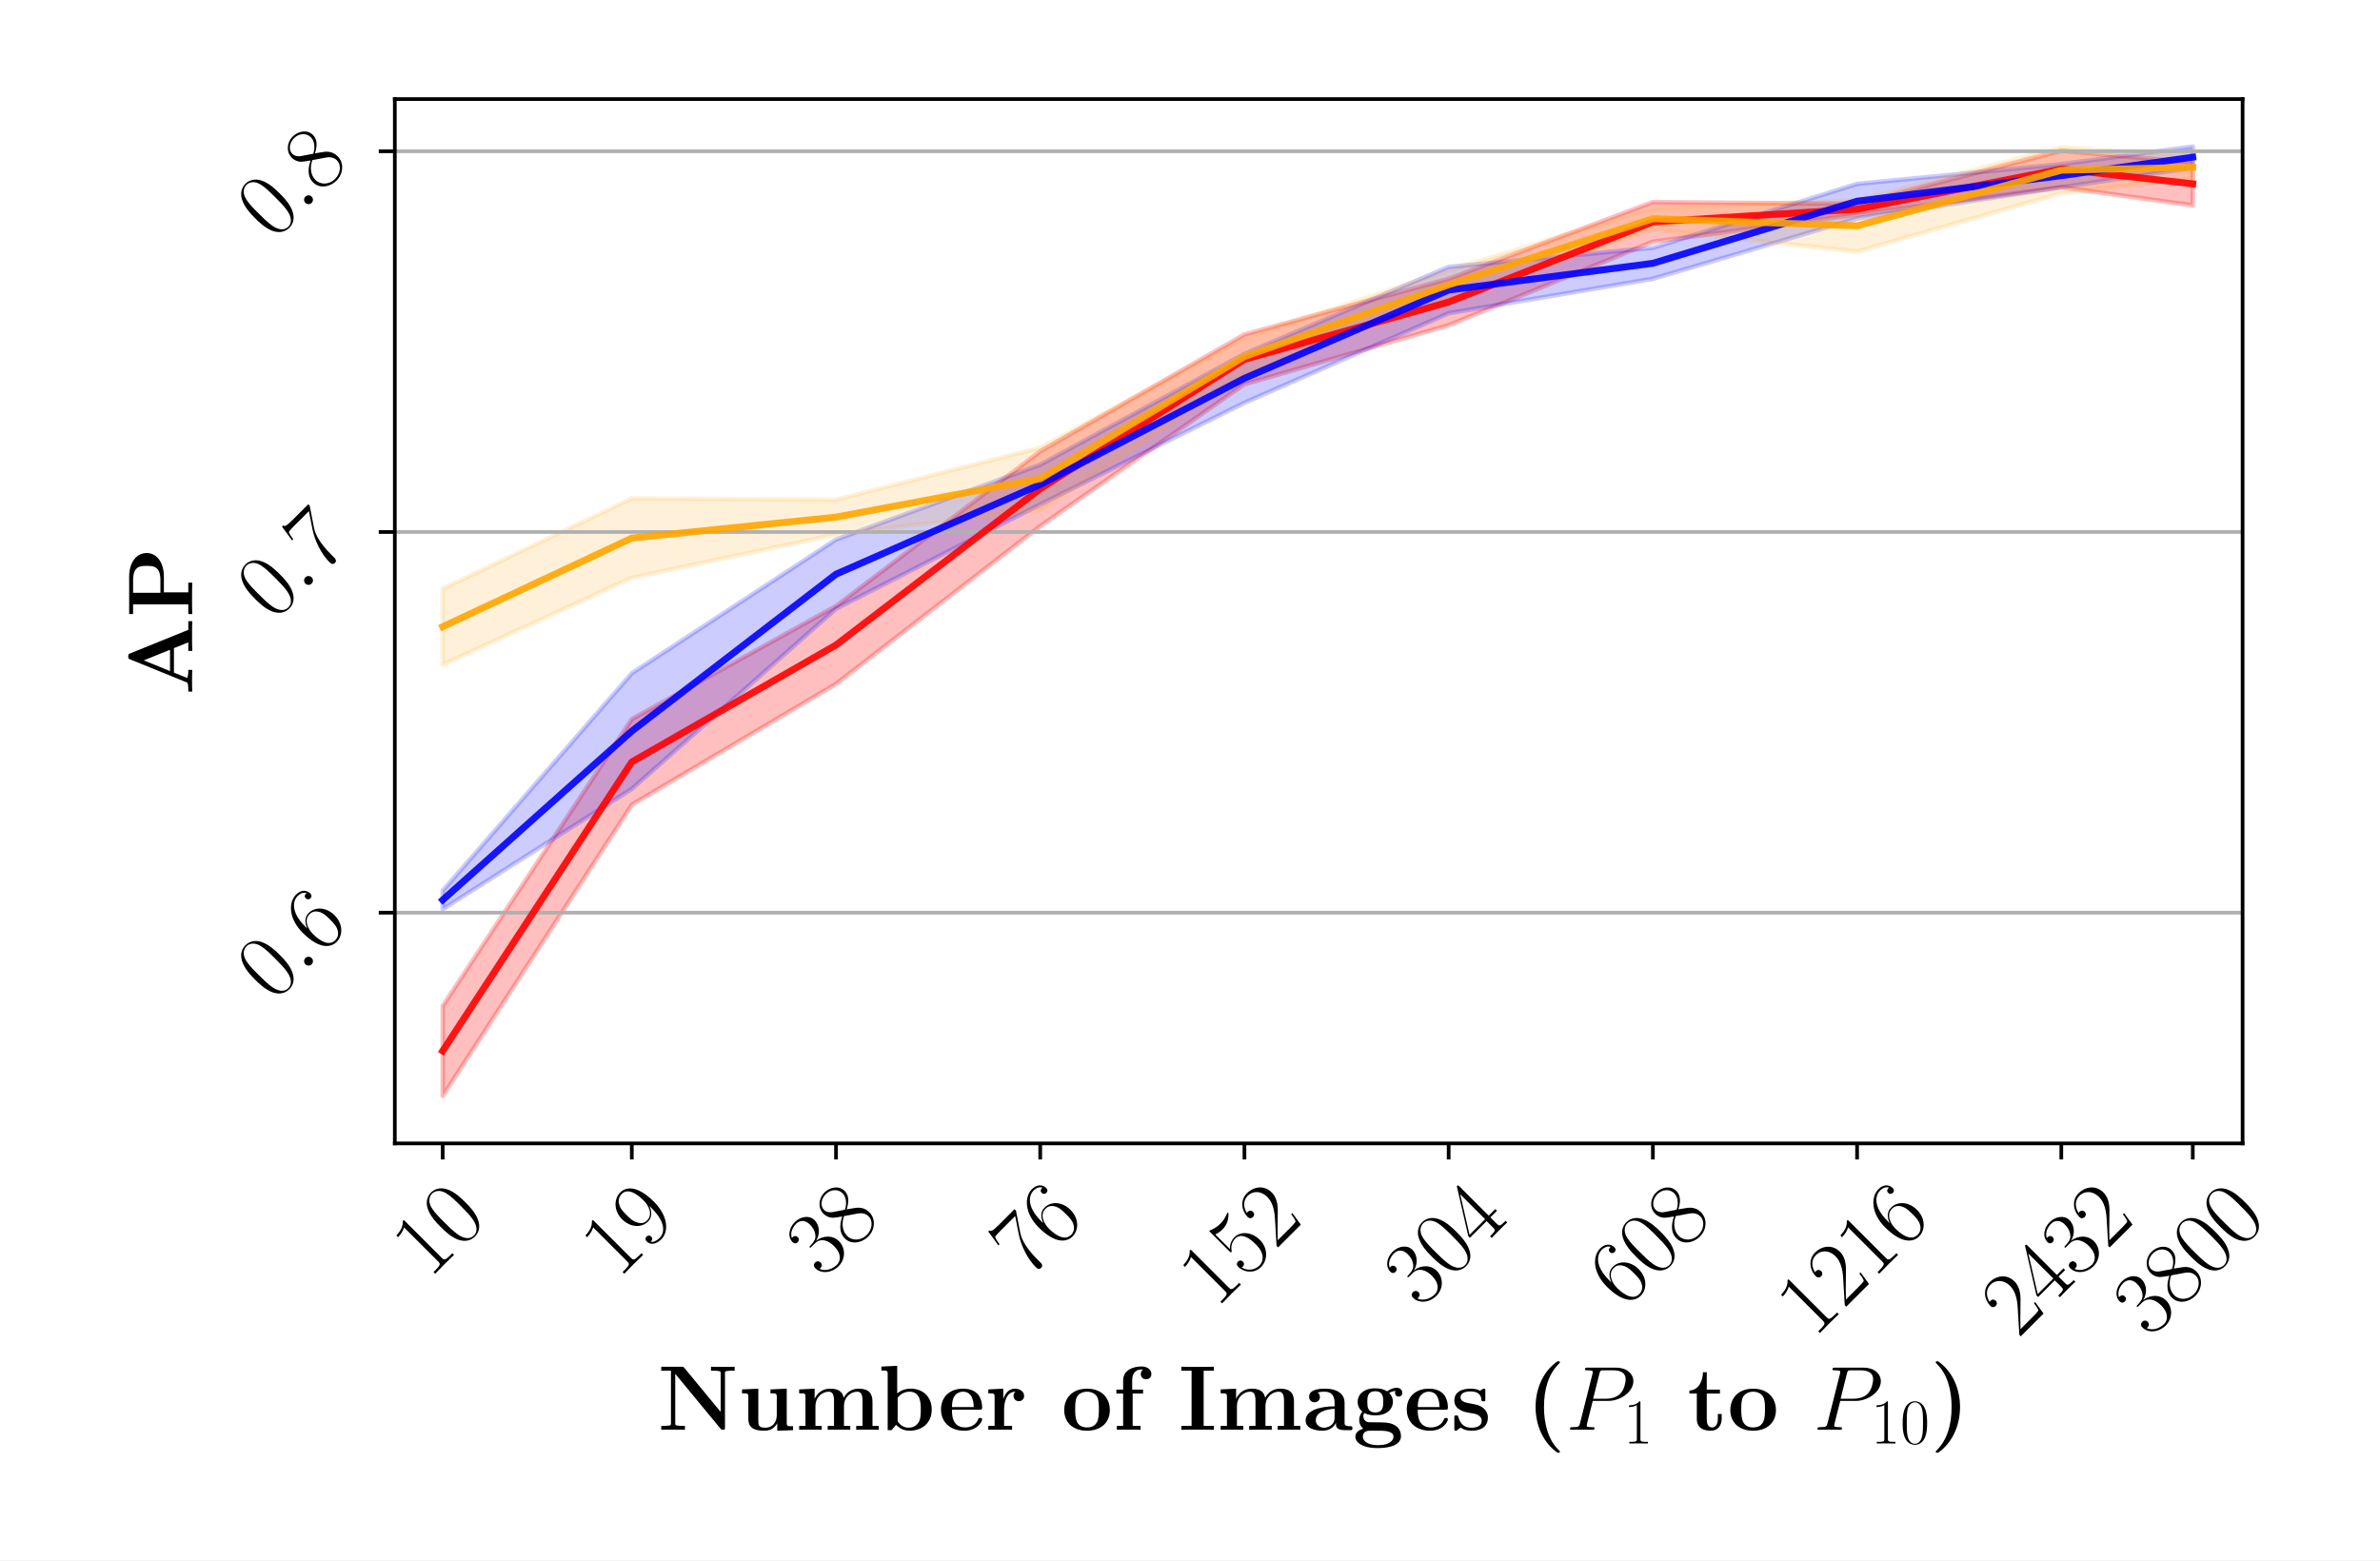
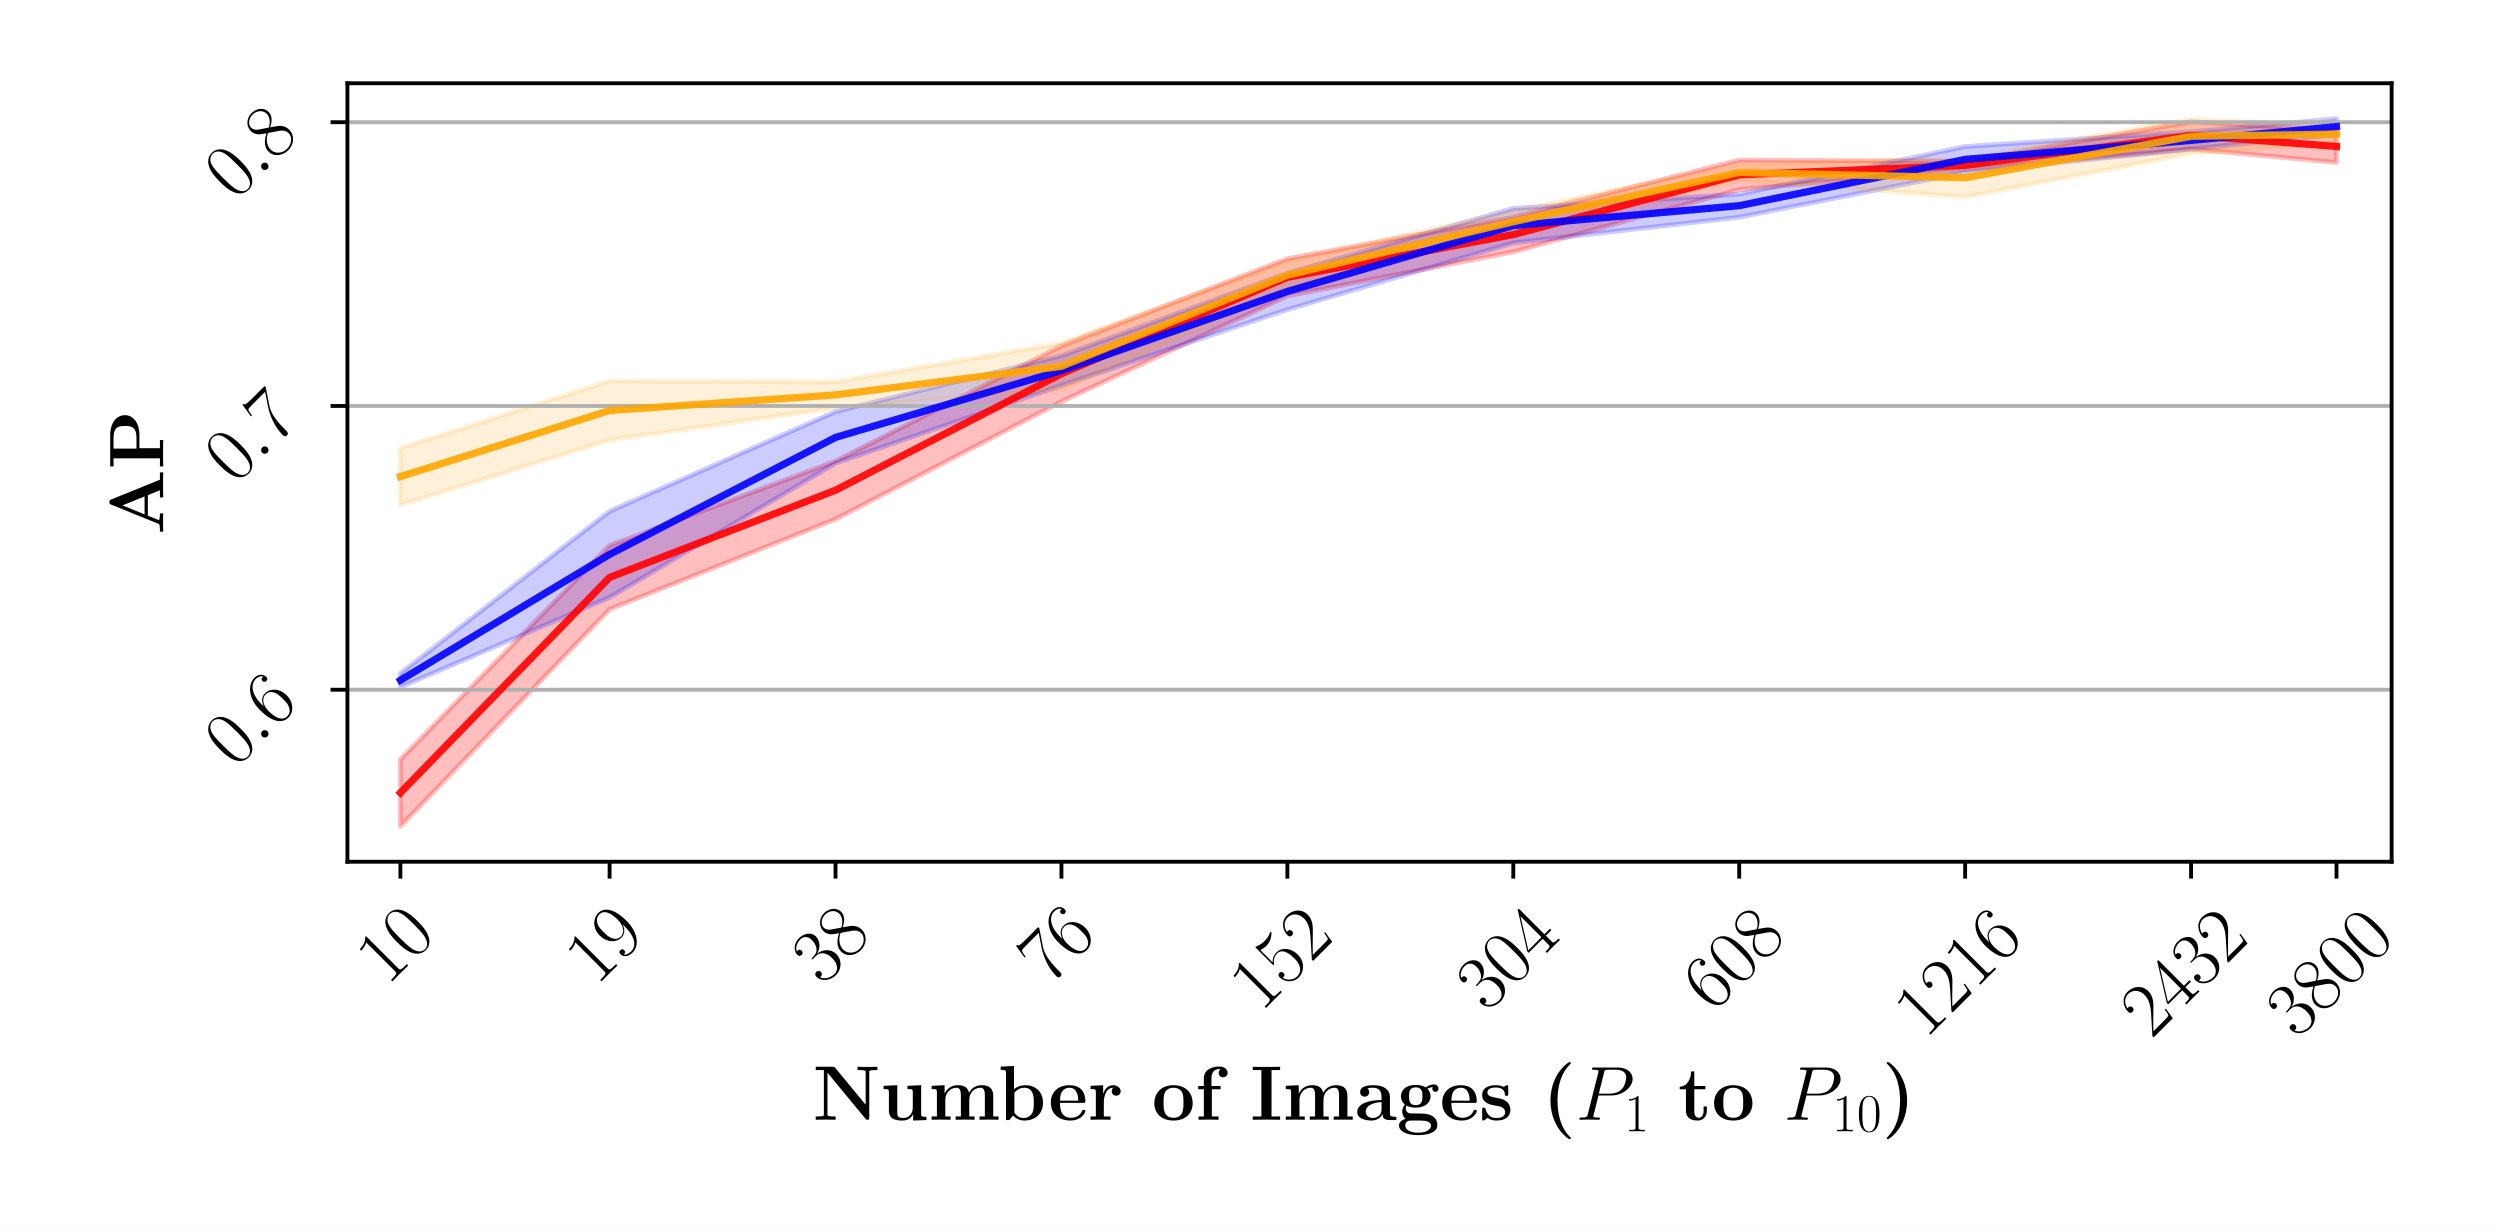
- <svg xmlns="http://www.w3.org/2000/svg" xmlns:xlink="http://www.w3.org/1999/xlink" height="340.157pt" version="1.1" viewBox="0 0 518.74 340.157" width="518.74pt">
+ <svg xmlns="http://www.w3.org/2000/svg" xmlns:xlink="http://www.w3.org/1999/xlink" height="255.118pt" version="1.1" viewBox="0 0 518.74 255.118" width="518.74pt">
  <defs>
    <style type="text/css">
*{stroke-linecap:butt;stroke-linejoin:round;}
  </style>
  </defs>
  <g id="figure_1">
    <g id="patch_1">
-       <path d="M 0 340.157  L 518.74 340.157  L 518.74 0  L 0 0  z " style="fill:#ffffff;" />
+       <path d="M 0 255.118  L 518.74 255.118  L 518.74 0  L 0 0  z " style="fill:#ffffff;" />
    </g>
    <g id="axes_1">
      <g id="patch_2">
-         <path d="M 86.054 249.261  L 488.792 249.261  L 488.792 21.6  L 86.054 21.6  z " style="fill:#ffffff;" />
+         <path d="M 72.089 178.806  L 496.252 178.806  L 496.252 17.28  L 72.089 17.28  z " style="fill:#ffffff;" />
      </g>
      <g id="PolyCollection_1">
        <defs>
-           <path d="M 96.49 -101.245  L 96.49 -120.859  L 137.707 -183.381  L 182.217 -208.04  L 226.727 -241.761  L 271.237 -267.246  L 315.747 -279.377  L 360.257 -296.099  L 404.767 -295.717  L 449.277 -307.295  L 477.935 -304.773  L 477.935 -295.39  L 477.935 -295.39  L 449.277 -299.345  L 404.767 -293.391  L 360.257 -287.466  L 315.747 -269.259  L 271.237 -256.389  L 226.727 -225.466  L 182.217 -191.064  L 137.707 -164.73  L 96.49 -101.245  z " id="mf26e91a3eb" style="stroke:#ff0000;stroke-opacity:0.25;" />
+           <path d="M 83.08 -83.654  L 83.08 -97.571  L 126.489 -141.93  L 173.367 -159.426  L 220.245 -183.351  L 267.123 -201.433  L 314.001 -210.04  L 360.879 -221.904  L 407.757 -221.633  L 454.635 -229.847  L 484.817 -228.058  L 484.817 -221.401  L 484.817 -221.401  L 454.635 -224.207  L 407.757 -219.982  L 360.879 -215.779  L 314.001 -202.861  L 267.123 -193.73  L 220.245 -171.789  L 173.367 -147.381  L 126.489 -128.697  L 83.08 -83.654  z " id="m0a9f8eaee3" style="stroke:#ff0000;stroke-opacity:0.25;" />
        </defs>
-         <g clip-path="url(#p8ddc8d9fde)">
-           <use style="fill:#ff0000;fill-opacity:0.25;stroke:#ff0000;stroke-opacity:0.25;" x="0" xlink:href="#mf26e91a3eb" y="340.157" />
+         <g clip-path="url(#p968565c88d)">
+           <use style="fill:#ff0000;fill-opacity:0.25;stroke:#ff0000;stroke-opacity:0.25;" x="0" xlink:href="#m0a9f8eaee3" y="255.118" />
        </g>
      </g>
      <g id="PolyCollection_2">
        <defs>
-           <path d="M 96.49 -141.963  L 96.49 -145.982  L 137.707 -193.382  L 182.217 -222.536  L 226.727 -238.861  L 271.237 -263.009  L 315.747 -281.969  L 360.257 -286.136  L 404.767 -300.064  L 449.277 -304.376  L 477.935 -308.209  L 477.935 -303.586  L 477.935 -303.586  L 449.277 -299.339  L 404.767 -292.537  L 360.257 -279.388  L 315.747 -271.878  L 271.237 -252.362  L 226.727 -230.206  L 182.217 -207.446  L 137.707 -168.183  L 96.49 -141.963  z " id="maadf4b07c5" style="stroke:#0000ff;stroke-opacity:0.2;" />
+           <path d="M 83.08 -112.544  L 83.08 -115.395  L 126.489 -149.026  L 173.367 -169.711  L 220.245 -181.293  L 267.123 -198.426  L 314.001 -211.878  L 360.879 -214.835  L 407.757 -224.717  L 454.635 -227.777  L 484.817 -230.496  L 484.817 -227.216  L 484.817 -227.216  L 454.635 -224.203  L 407.757 -219.377  L 360.879 -210.047  L 314.001 -204.719  L 267.123 -190.872  L 220.245 -175.153  L 173.367 -159.004  L 126.489 -131.147  L 83.08 -112.544  z " id="mc7a62a1188" style="stroke:#0000ff;stroke-opacity:0.2;" />
        </defs>
-         <g clip-path="url(#p8ddc8d9fde)">
-           <use style="fill:#0000ff;fill-opacity:0.2;stroke:#0000ff;stroke-opacity:0.2;" x="0" xlink:href="#maadf4b07c5" y="340.157" />
+         <g clip-path="url(#p968565c88d)">
+           <use style="fill:#0000ff;fill-opacity:0.2;stroke:#0000ff;stroke-opacity:0.2;" x="0" xlink:href="#mc7a62a1188" y="255.118" />
        </g>
      </g>
      <g id="PolyCollection_3">
        <defs>
-           <path d="M 96.49 -195.241  L 96.49 -211.823  L 137.707 -231.501  L 182.217 -231.218  L 226.727 -242.563  L 271.237 -266.455  L 315.747 -281.204  L 360.257 -294.812  L 404.767 -296.534  L 449.277 -308.046  L 477.935 -306.134  L 477.935 -301.255  L 477.935 -301.255  L 449.277 -298.054  L 404.767 -285.316  L 360.257 -290.16  L 315.747 -274.935  L 271.237 -258.425  L 226.727 -229.022  L 182.217 -223.646  L 137.707 -214.212  L 96.49 -195.241  z " id="mbe829272c6" style="stroke:#ffa500;stroke-opacity:0.15;" />
+           <path d="M 83.08 -150.345  L 83.08 -162.11  L 126.489 -176.071  L 173.367 -175.871  L 220.245 -183.92  L 267.123 -200.871  L 314.001 -211.336  L 360.879 -220.991  L 407.757 -222.213  L 454.635 -230.38  L 484.817 -229.023  L 484.817 -225.562  L 484.817 -225.562  L 454.635 -223.291  L 407.757 -214.253  L 360.879 -217.69  L 314.001 -206.888  L 267.123 -195.174  L 220.245 -174.313  L 173.367 -170.498  L 126.489 -163.805  L 83.08 -150.345  z " id="mcc66c27217" style="stroke:#ffa500;stroke-opacity:0.15;" />
        </defs>
-         <g clip-path="url(#p8ddc8d9fde)">
-           <use style="fill:#ffa500;fill-opacity:0.15;stroke:#ffa500;stroke-opacity:0.15;" x="0" xlink:href="#mbe829272c6" y="340.157" />
+         <g clip-path="url(#p968565c88d)">
+           <use style="fill:#ffa500;fill-opacity:0.15;stroke:#ffa500;stroke-opacity:0.15;" x="0" xlink:href="#mcc66c27217" y="255.118" />
        </g>
      </g>
      <g id="matplotlib.axis_1">
        <g id="xtick_1">
          <g id="line2d_1">
            <defs>
-               <path d="M 0 0  L 0 3.5  " id="ma7a752253d" style="stroke:#000000;stroke-width:0.8;" />
-             </defs>
-             <g>
-               <use style="stroke:#000000;stroke-width:0.8;" x="96.49" xlink:href="#ma7a752253d" y="249.261" />
+               <path d="M 0 0  L 0 3.5  " id="m363125b940" style="stroke:#000000;stroke-width:0.8;" />
+             </defs>
+             <g>
+               <use style="stroke:#000000;stroke-width:0.8;" x="83.08" xlink:href="#m363125b940" y="178.806" />
            </g>
          </g>
          <g id="text_1">
            <defs>
              <path d="M 26.594 63.797  C 26.594 65.891 26.5 66 25.094 66  C 21.203 61.359 15.297 59.891 9.703 59.688  C 9.406 59.688 8.906 59.688 8.797 59.5  C 8.703 59.297 8.703 59.094 8.703 57  C 11.797 57 17 57.594 21 59.984  L 21 7.297  C 21 3.797 20.797 2.594 12.203 2.594  L 9.203 2.594  L 9.203 0  C 14 0.094 19 0.188 23.797 0.188  C 28.594 0.188 33.594 0.094 38.406 0  L 38.406 2.594  L 35.406 2.594  C 26.797 2.594 26.594 3.688 26.594 7.297  z " id="CMR17-49" />
              <path d="M 42 31.844  C 42 37.969 41.906 48.422 37.703 56.453  C 34 63.484 28.094 66 22.906 66  C 18.094 66 12 63.781 8.203 56.562  C 4.203 49.016 3.797 39.672 3.797 31.844  C 3.797 26.109 3.906 17.375 7 9.734  C 11.297 -0.609 19 -2 22.906 -2  C 27.5 -2 34.5 -0.109 38.594 9.438  C 41.594 16.375 42 24.5 42 31.844  z M 22.906 -0.406  C 16.5 -0.406 12.703 5.125 11.297 12.75  C 10.203 18.688 10.203 27.328 10.203 32.953  C 10.203 40.688 10.203 47.109 11.5 53.234  C 13.406 61.781 19 64.391 22.906 64.391  C 27 64.391 32.297 61.672 34.203 53.438  C 35.5 47.719 35.594 40.984 35.594 32.953  C 35.594 26.422 35.594 18.375 34.406 12.453  C 32.297 1.5 26.406 -0.406 22.906 -0.406  z " id="CMR17-48" />
            </defs>
-             <g transform="translate(93.55063 278.9685)rotate(-45)scale(0.2 -0.2)">
+             <g transform="translate(80.37942 204.6697)rotate(-45)scale(0.16 -0.16)">
              <use transform="scale(0.996264)" xlink:href="#CMR17-49" />
              <use transform="translate(45.69048 0)scale(0.996264)" xlink:href="#CMR17-48" />
            </g>
          </g>
        </g>
        <g id="xtick_2">
          <g id="line2d_2">
            <g>
-               <use style="stroke:#000000;stroke-width:0.8;" x="137.707" xlink:href="#ma7a752253d" y="249.261" />
+               <use style="stroke:#000000;stroke-width:0.8;" x="126.489" xlink:href="#m363125b940" y="178.806" />
            </g>
          </g>
          <g id="text_2">
            <defs>
              <path d="M 35.203 29.234  C 35.203 7 26.094 0.391 18.594 0.391  C 16.297 0.391 10.703 0.672 8.406 4.391  C 11 4 12.906 5.391 12.906 7.891  C 12.906 10.594 10.703 11.5 9.297 11.5  C 8.406 11.5 5.703 11.094 5.703 7.688  C 5.703 1.062 11.594 -2 18.797 -2  C 30.297 -2 42 10.391 42 32.656  C 42 60.266 30.797 66 23.203 66  C 13.297 66 3.797 57.25 3.797 43.75  C 3.797 31.25 11.906 22 22.094 22  C 30.5 22 34.203 29.844 35.203 33.156  z M 22.297 23.594  C 19.594 23.594 15.797 24.094 12.703 30.141  C 10.594 34.078 10.594 38.703 10.594 43.641  C 10.594 49.594 10.594 53.719 13.406 58.156  C 14.797 60.266 17.406 63.688 23.203 63.688  C 35 63.688 35 45.453 35 41.422  C 35 34.266 31.797 23.594 22.297 23.594  z " id="CMR17-57" />
            </defs>
-             <g transform="translate(134.7669 278.9685)rotate(-45)scale(0.2 -0.2)">
+             <g transform="translate(123.7884 204.6697)rotate(-45)scale(0.16 -0.16)">
              <use transform="scale(0.996264)" xlink:href="#CMR17-49" />
              <use transform="translate(45.69048 0)scale(0.996264)" xlink:href="#CMR17-57" />
            </g>
          </g>
        </g>
        <g id="xtick_3">
          <g id="line2d_3">
            <g>
-               <use style="stroke:#000000;stroke-width:0.8;" x="182.217" xlink:href="#ma7a752253d" y="249.261" />
+               <use style="stroke:#000000;stroke-width:0.8;" x="173.367" xlink:href="#m363125b940" y="178.806" />
            </g>
          </g>
          <g id="text_3">
            <defs>
              <path d="M 22.094 34  C 31 34 34.906 26.141 34.906 17.094  C 34.906 5.031 28.5 0.391 22.703 0.391  C 17.406 0.391 8.797 3.016 6.094 10.797  C 6.594 10.594 7.094 10.594 7.594 10.594  C 10 10.594 11.797 12.188 11.797 14.797  C 11.797 17.688 9.594 19 7.594 19  C 5.906 19 3.297 18.188 3.297 14.484  C 3.297 5.234 12.297 -2 22.906 -2  C 34 -2 42.5 6.75 42.5 16.984  C 42.5 26.844 34.5 34 25 35.094  C 32.594 36.672 39.906 43.375 39.906 52.391  C 39.906 60.25 32 66 23 66  C 13.906 66 5.906 60.344 5.906 52.297  C 5.906 48.797 8.5 48.188 9.797 48.188  C 11.906 48.188 13.703 49.484 13.703 52.094  C 13.703 54.688 11.906 56 9.797 56  C 9.406 56 8.906 56 8.5 55.797  C 11.406 62.484 19.297 63.688 22.797 63.688  C 26.297 63.688 32.906 61.969 32.906 52.297  C 32.906 49.484 32.5 44.547 29.094 40.219  C 26.094 36.391 22.703 36.188 19.406 35.891  C 18.906 35.891 16.594 35.688 16.203 35.688  C 15.5 35.594 15.094 35.5 15.094 34.797  C 15.094 34.094 15.203 34 17.203 34  z " id="CMR17-51" />
              <path d="M 27.203 35.766  C 33.5 38.969 39.906 43.797 39.906 51.531  C 39.906 60.688 31.094 66 23 66  C 13.906 66 5.906 59.375 5.906 50.234  C 5.906 47.719 6.5 43.391 10.406 39.578  C 11.406 38.578 15.594 35.562 18.297 33.656  C 13.797 31.344 3.297 25.812 3.297 14.766  C 3.297 4.406 13.094 -2 22.797 -2  C 33.5 -2 42.5 5.719 42.5 15.969  C 42.5 25.109 36.406 29.328 32.406 32.047  z M 14.094 44.609  C 13.297 45.109 9.297 48.219 9.297 52.938  C 9.297 59.078 15.594 63.688 22.797 63.688  C 30.703 63.688 36.5 58.062 36.5 51.531  C 36.5 42.188 26.094 36.859 25.594 36.859  C 25.5 36.859 25.406 36.859 24.594 37.469  z M 32.5 24  C 34 22.906 38.797 19.578 38.797 13.453  C 38.797 6.016 31.406 0.391 23 0.391  C 13.906 0.391 7 6.922 7 14.859  C 7 22.797 13.094 29.438 20 32.547  z " id="CMR17-56" />
            </defs>
-             <g transform="translate(179.277 278.9685)rotate(-45)scale(0.2 -0.2)">
+             <g transform="translate(170.6664 204.6697)rotate(-45)scale(0.16 -0.16)">
              <use transform="scale(0.996264)" xlink:href="#CMR17-51" />
              <use transform="translate(45.69048 0)scale(0.996264)" xlink:href="#CMR17-56" />
            </g>
          </g>
        </g>
        <g id="xtick_4">
          <g id="line2d_4">
            <g>
-               <use style="stroke:#000000;stroke-width:0.8;" x="226.727" xlink:href="#ma7a752253d" y="249.261" />
+               <use style="stroke:#000000;stroke-width:0.8;" x="220.245" xlink:href="#m363125b940" y="178.806" />
            </g>
          </g>
          <g id="text_4">
            <defs>
              <path d="M 45.094 61.797  L 45.094 64  L 21.594 64  C 9.906 64 9.703 65.094 9.297 67  L 7.5 67  L 4.594 48.5  L 6.406 48.5  C 6.703 50.406 7.406 55.5 8.594 57.391  C 9.203 58.188 16.594 58.188 18.297 58.188  L 40.297 58.188  L 29.203 41.719  C 21.797 30.641 16.703 15.672 16.703 2.594  C 16.703 1.391 16.703 -2 20.297 -2  C 23.906 -2 23.906 1.391 23.906 2.688  L 23.906 7.281  C 23.906 23.656 26.703 34.438 31.297 41.312  z " id="CMR17-55" />
              <path d="M 10.594 34.344  C 10.594 58 21.797 63.688 28.297 63.688  C 30.406 63.688 35.5 63.266 37.5 59.094  C 35.906 59.094 32.906 59.094 32.906 55.594  C 32.906 52.891 35.094 52 36.5 52  C 37.406 52 40.094 52.391 40.094 55.797  C 40.094 62.297 35.094 66 28.203 66  C 16.297 66 3.797 53.297 3.797 31.422  C 3.797 4.016 15.094 -2 23.094 -2  C 32.797 -2 42 6.734 42 20.234  C 42 32.828 33.906 42 23.703 42  C 17.594 42 13.094 37.969 10.594 30.922  z M 23.094 0.391  C 10.797 0.391 10.797 18.938 10.797 22.656  C 10.797 29.906 14.203 40.391 23.5 40.391  C 25.203 40.391 30.094 40.391 33.406 33.438  C 35.203 29.516 35.203 25.375 35.203 20.344  C 35.203 14.906 35.203 10.875 33.094 6.844  C 30.906 2.703 27.703 0.391 23.094 0.391  z " id="CMR17-54" />
            </defs>
-             <g transform="translate(223.7871 278.9685)rotate(-45)scale(0.2 -0.2)">
+             <g transform="translate(217.5443 204.6697)rotate(-45)scale(0.16 -0.16)">
              <use transform="scale(0.996264)" xlink:href="#CMR17-55" />
              <use transform="translate(45.69048 0)scale(0.996264)" xlink:href="#CMR17-54" />
            </g>
          </g>
        </g>
        <g id="xtick_5">
          <g id="line2d_5">
            <g>
-               <use style="stroke:#000000;stroke-width:0.8;" x="271.237" xlink:href="#ma7a752253d" y="249.261" />
+               <use style="stroke:#000000;stroke-width:0.8;" x="267.123" xlink:href="#m363125b940" y="178.806" />
            </g>
          </g>
          <g id="text_5">
            <defs>
              <path d="M 11.406 58.594  C 12.406 58.188 16.5 56.891 20.703 56.891  C 30 56.891 35.094 61.891 38 64.688  C 38 65.484 38 66 37.406 66  C 37.297 66 37.094 66 36.297 65.594  C 32.797 64.094 28.703 63 23.703 63  C 20.703 63 16.203 63.359 11.297 65.484  C 10.203 66 10 66 9.906 66  C 9.406 66 9.297 65.891 9.297 63.906  L 9.297 34.859  C 9.297 33.016 9.297 32.5 10.297 32.5  C 10.797 32.5 11 32.703 11.5 33.422  C 14.703 38.047 19.094 40 24.094 40  C 27.594 40 35.094 37.734 35.094 20.203  C 35.094 16.984 35.094 11.188 32.094 6.594  C 29.594 2.484 25.703 0.391 21.406 0.391  C 14.797 0.391 8.094 4.984 6.297 12.688  C 6.703 12.594 7.5 12.391 7.906 12.391  C 9.203 12.391 11.703 13.094 11.703 16.188  C 11.703 18.891 9.797 20 7.906 20  C 5.594 20 4.094 18.594 4.094 15.797  C 4.094 7.094 11 -2 21.594 -2  C 31.906 -2 41.703 6.891 41.703 19.797  C 41.703 32.094 33.906 41.594 24.203 41.594  C 19.094 41.594 14.797 39.688 11.406 36  z " id="CMR17-53" />
              <path d="M 41.703 15.469  L 39.906 15.469  C 38.906 8.391 38.094 7.188 37.703 6.594  C 37.203 5.797 30 5.797 28.594 5.797  L 9.406 5.797  C 13 9.688 20 16.766 28.5 24.938  C 34.594 30.719 41.703 37.5 41.703 47.391  C 41.703 59.188 32.297 66 21.797 66  C 10.797 66 4.094 56.297 4.094 47.297  C 4.094 43.391 7 42.891 8.203 42.891  C 9.203 42.891 12.203 43.484 12.203 46.984  C 12.203 50.094 9.594 51 8.203 51  C 7.594 51 7 50.891 6.594 50.688  C 8.5 59.188 14.297 63.391 20.406 63.391  C 29.094 63.391 34.797 56.5 34.797 47.391  C 34.797 38.703 29.703 31.219 24 24.734  L 4.094 2.297  L 4.094 0  L 39.297 0  z " id="CMR17-50" />
            </defs>
-             <g transform="translate(265.0664 285.4301)rotate(-45)scale(0.2 -0.2)">
+             <g transform="translate(261.6632 210.188)rotate(-45)scale(0.16 -0.16)">
              <use transform="scale(0.996264)" xlink:href="#CMR17-49" />
              <use transform="translate(45.69048 0)scale(0.996264)" xlink:href="#CMR17-53" />
              <use transform="translate(91.38095 0)scale(0.996264)" xlink:href="#CMR17-50" />
            </g>
          </g>
        </g>
        <g id="xtick_6">
          <g id="line2d_6">
            <g>
-               <use style="stroke:#000000;stroke-width:0.8;" x="315.747" xlink:href="#ma7a752253d" y="249.261" />
+               <use style="stroke:#000000;stroke-width:0.8;" x="314.001" xlink:href="#m363125b940" y="178.806" />
            </g>
          </g>
          <g id="text_6">
            <defs>
              <path d="M 33.594 64.797  C 33.594 66.891 33.5 67 31.703 67  L 2 19.594  L 2 17  L 27.797 17  L 27.797 7.188  C 27.797 3.594 27.594 2.594 20.594 2.594  L 18.703 2.594  L 18.703 0  C 21.906 0.188 27.297 0.188 30.703 0.188  C 34.094 0.188 39.5 0.188 42.703 0  L 42.703 2.594  L 40.797 2.594  C 33.797 2.594 33.594 3.594 33.594 7.188  L 33.594 17  L 43.797 17  L 43.797 19.594  L 33.594 19.594  z M 28.094 58.172  L 28.094 19.594  L 4 19.594  z " id="CMR17-52" />
            </defs>
-             <g transform="translate(309.5764 285.4301)rotate(-45)scale(0.2 -0.2)">
+             <g transform="translate(308.5412 210.188)rotate(-45)scale(0.16 -0.16)">
              <use transform="scale(0.996264)" xlink:href="#CMR17-51" />
              <use transform="translate(45.69048 0)scale(0.996264)" xlink:href="#CMR17-48" />
              <use transform="translate(91.38095 0)scale(0.996264)" xlink:href="#CMR17-52" />
            </g>
          </g>
        </g>
        <g id="xtick_7">
          <g id="line2d_7">
            <g>
-               <use style="stroke:#000000;stroke-width:0.8;" x="360.257" xlink:href="#ma7a752253d" y="249.261" />
+               <use style="stroke:#000000;stroke-width:0.8;" x="360.879" xlink:href="#m363125b940" y="178.806" />
            </g>
          </g>
          <g id="text_7">
-             <g transform="translate(354.0865 285.4301)rotate(-45)scale(0.2 -0.2)">
+             <g transform="translate(355.4191 210.188)rotate(-45)scale(0.16 -0.16)">
              <use transform="scale(0.996264)" xlink:href="#CMR17-54" />
              <use transform="translate(45.69048 0)scale(0.996264)" xlink:href="#CMR17-48" />
              <use transform="translate(91.38095 0)scale(0.996264)" xlink:href="#CMR17-56" />
            </g>
          </g>
        </g>
        <g id="xtick_8">
          <g id="line2d_8">
            <g>
-               <use style="stroke:#000000;stroke-width:0.8;" x="404.767" xlink:href="#ma7a752253d" y="249.261" />
+               <use style="stroke:#000000;stroke-width:0.8;" x="407.757" xlink:href="#m363125b940" y="178.806" />
            </g>
          </g>
          <g id="text_8">
-             <g transform="translate(395.3658 291.8917)rotate(-45)scale(0.2 -0.2)">
+             <g transform="translate(399.538 215.7062)rotate(-45)scale(0.16 -0.16)">
              <use transform="scale(0.996264)" xlink:href="#CMR17-49" />
              <use transform="translate(45.69048 0)scale(0.996264)" xlink:href="#CMR17-50" />
              <use transform="translate(91.38095 0)scale(0.996264)" xlink:href="#CMR17-49" />
              <use transform="translate(137.0714 0)scale(0.996264)" xlink:href="#CMR17-54" />
            </g>
          </g>
        </g>
        <g id="xtick_9">
          <g id="line2d_9">
            <g>
-               <use style="stroke:#000000;stroke-width:0.8;" x="449.277" xlink:href="#ma7a752253d" y="249.261" />
+               <use style="stroke:#000000;stroke-width:0.8;" x="454.635" xlink:href="#m363125b940" y="178.806" />
            </g>
          </g>
          <g id="text_9">
-             <g transform="translate(439.8759 291.8917)rotate(-45)scale(0.2 -0.2)">
+             <g transform="translate(446.416 215.7062)rotate(-45)scale(0.16 -0.16)">
              <use transform="scale(0.996264)" xlink:href="#CMR17-50" />
              <use transform="translate(45.69048 0)scale(0.996264)" xlink:href="#CMR17-52" />
              <use transform="translate(91.38095 0)scale(0.996264)" xlink:href="#CMR17-51" />
              <use transform="translate(137.0714 0)scale(0.996264)" xlink:href="#CMR17-50" />
            </g>
          </g>
        </g>
        <g id="xtick_10">
          <g id="line2d_10">
            <g>
-               <use style="stroke:#000000;stroke-width:0.8;" x="477.935" xlink:href="#ma7a752253d" y="249.261" />
+               <use style="stroke:#000000;stroke-width:0.8;" x="484.817" xlink:href="#m363125b940" y="178.806" />
            </g>
          </g>
          <g id="text_10">
-             <g transform="translate(468.534 291.8917)rotate(-45)scale(0.2 -0.2)">
+             <g transform="translate(476.5986 215.7062)rotate(-45)scale(0.16 -0.16)">
              <use transform="scale(0.996264)" xlink:href="#CMR17-51" />
              <use transform="translate(45.69048 0)scale(0.996264)" xlink:href="#CMR17-56" />
              <use transform="translate(91.38095 0)scale(0.996264)" xlink:href="#CMR17-48" />
              <use transform="translate(137.0714 0)scale(0.996264)" xlink:href="#CMR17-48" />
            </g>
          </g>
        </g>
        <g id="text_11">
          <defs>
            <path d="M 29 67.797  C 28 68.891 27.906 69 25.906 69  L 3.797 69  L 3.797 64.688  L 14.406 64.688  L 14.406 7.312  C 14.406 5.094 14.297 5 11.703 4.594  C 9.906 4.391 7.906 4.297 6.094 4.297  L 3.797 4.297  L 3.797 0  C 6.094 0.188 13.906 0.188 16.703 0.188  C 19.5 0.188 27.406 0.188 29.703 0  L 29.703 4.297  L 27.406 4.297  C 24.703 4.297 24.5 4.297 22.094 4.594  C 19.203 5 19.094 5.094 19.094 7.312  L 19.094 61.266  L 68.594 1.297  C 69.703 0.094 69.797 0 71.094 0  C 73.5 0 73.5 0.594 73.5 2.891  L 73.5 61.672  C 73.5 63.891 73.594 63.984 76.203 64.391  C 78 64.594 80 64.688 81.797 64.688  L 84.094 64.688  L 84.094 69  C 81.797 68.797 74 68.797 71.203 68.797  C 68.406 68.797 60.5 68.797 58.203 69  L 58.203 64.688  L 60.5 64.688  C 63.203 64.688 63.406 64.688 65.797 64.391  C 68.703 63.984 68.797 63.891 68.797 61.672  L 68.797 19.594  z " id="CMBX12-78" />
            <path d="M 35.297 44.188  L 35.297 39.891  C 41.5 39.891 42.203 39.891 42.203 35.953  L 42.203 16.141  C 42.203 8.453 37.703 2.297 29.906 2.297  C 22.406 2.297 22 4.812 22 10.375  L 22 45  L 4.203 44.188  L 4.203 39.891  C 10.406 39.891 11.094 39.891 11.094 35.953  L 11.094 12  C 11.094 1.891 17.797 -1 28.5 -1  C 30.906 -1 38.297 -1 42.594 7.141  L 42.703 7.141  L 42.703 -1  L 60 -0.406  L 60 3.906  C 53.797 3.906 53.094 3.906 53.094 7.844  L 53.094 45  z " id="CMBX12-117" />
            <path d="M 84.406 30.594  C 84.406 39.797 80.5 45 69.297 45  C 59.203 45 54.5 38.188 52.906 35  C 51.297 43.484 44.5 45 38.094 45  C 28.5 45 23.297 38.797 21.203 34  L 21.094 34  L 21.094 45  L 4.203 44.188  L 4.203 39.891  C 10.406 39.891 11.094 39.891 11.094 36  L 11.094 4.297  L 4.203 4.297  L 4.203 0  C 6.5 0.188 13.703 0.188 16.5 0.188  C 19.297 0.188 26.594 0.188 28.906 0  L 28.906 4.297  L 22 4.297  L 22 25.594  C 22 36.5 30.094 41.688 36.406 41.688  C 40.094 41.688 42.297 39.5 42.297 31.688  L 42.297 4.297  L 35.406 4.297  L 35.406 0  C 37.703 0.188 44.906 0.188 47.703 0.188  C 50.5 0.188 57.797 0.188 60.094 0  L 60.094 4.297  L 53.203 4.297  L 53.203 25.594  C 53.203 36.5 61.297 41.688 67.594 41.688  C 71.297 41.688 73.5 39.5 73.5 31.688  L 73.5 4.297  L 66.594 4.297  L 66.594 0  C 68.906 0.188 76.094 0.188 78.906 0.188  C 81.703 0.188 89 0.188 91.297 0  L 91.297 4.297  L 84.406 4.297  z " id="CMBX12-109" />
            <path d="M 20.797 70  L 3.5 69.188  L 3.5 64.891  C 9.703 64.891 10.406 64.891 10.406 60.875  L 10.406 -0.406  L 14.594 -0.406  C 16.297 1.5 18 3.406 19.594 5.422  C 24.703 0.094 30.203 -1 34.203 -1  C 48 -1 58.594 7.438 58.594 22.094  C 58.594 35.938 49.203 45 35.5 45  C 29.594 45 24.906 43.094 20.797 39.875  z M 21.297 35.031  C 24.797 39.875 30 41.688 34.203 41.688  C 46.594 41.688 46.594 28.859 46.594 22.188  C 46.594 17.656 46.594 11.891 44.203 8.156  C 41.094 3.297 36.406 2.297 33.203 2.297  C 26.406 2.297 22.703 7.141 21.297 9.359  z " id="CMBX12-98" />
            <path d="M 45.203 22  C 47.5 22 48.094 22 48.094 24.5  C 48.094 27.469 47.406 34.875 42.797 39.516  C 38.594 43.688 33 45 27.203 45  C 11.594 45 3.094 34.875 3.094 22.391  C 3.094 8.172 13.406 -1 28.5 -1  C 43.594 -1 48.094 9.703 48.094 11.422  C 48.094 12.953 46.594 12.953 46 12.953  C 44.406 12.953 44.297 12.641 43.703 11.328  C 41.094 4.719 34.5 2.594 29.703 2.594  C 15.203 2.594 15.094 16.297 15.094 22  z M 15.094 24.891  C 15.297 28.938 15.406 32.797 17.5 36.359  C 19.406 39.516 22.906 41.688 27.203 41.688  C 37.906 41.688 38.797 29.828 38.906 24.891  z " id="CMBX12-101" />
            <path d="M 20.797 22.5  C 20.797 25.797 21.5 41.688 33.203 41.688  C 31.797 40.594 31.094 38.891 31.094 37.094  C 31.094 33 34.406 31.297 36.906 31.297  C 39.406 31.297 42.703 33 42.703 37.094  C 42.703 42.188 37.5 45 32.703 45  C 24.797 45 21.406 38.094 20 33.891  L 19.906 33.891  L 19.906 45  L 3.5 44.188  L 3.5 39.891  C 9.703 39.891 10.406 39.891 10.406 36  L 10.406 4.297  L 3.5 4.297  L 3.5 0  C 5.797 0.188 13.297 0.188 16.094 0.188  C 19 0.188 27.094 0.188 29.5 0  L 29.5 4.297  L 20.797 4.297  z " id="CMBX12-114" />
            <path d="M 53 21.547  C 53 35.078 43.797 45 28.094 45  C 11.797 45 3.094 34.578 3.094 21.547  C 3.094 8.406 12.297 -1 28 -1  C 44.297 -1 53 8.906 53 21.547  z M 28.094 2.594  C 15.094 2.594 15.094 14.328 15.094 22.547  C 15.094 27.25 15.094 32.266 17 35.875  C 19.203 39.891 23.703 41.688 28 41.688  C 33.703 41.688 37.297 38.984 39 36.172  C 41 32.562 41 27.359 41 22.547  C 41 14.219 41 2.594 28.094 2.594  z " id="CMBX12-111" />
            <path d="M 21.703 39.688  L 33.094 39.688  L 33.094 44  L 21.203 44  L 21.203 54.156  C 21.203 64.406 27.797 66 31.094 66  C 32.203 66 32.406 65.891 33 65.688  C 31.5 64.703 30.594 63.031 30.594 60.953  C 30.594 57.016 33.797 55.234 36.406 55.234  C 38.594 55.234 42.203 56.719 42.203 61.062  C 42.203 65.109 38.594 69.297 31.5 69.297  C 22.406 69.297 11.297 65.5 11.297 54.047  L 11.297 44  L 3.906 44  L 3.906 39.688  L 11.297 39.688  L 11.297 4.297  L 4.406 4.297  L 4.406 0  C 6.703 0.188 14.203 0.188 17 0.188  C 19.906 0.188 28 0.188 30.406 0  L 30.406 4.297  L 21.703 4.297  z " id="CMBX12-102" />
            <path d="M 27.5 64.688  L 38.703 64.688  L 38.703 69  C 35.094 68.797 25.094 68.797 20.906 68.797  C 16.703 68.797 6.703 68.797 3.094 69  L 3.094 64.688  L 14.297 64.688  L 14.297 4.297  L 3.094 4.297  L 3.094 0  C 6.703 0.188 16.703 0.188 20.906 0.188  C 25.094 0.188 35.094 0.188 38.703 0  L 38.703 4.297  L 27.5 4.297  z " id="CMBX12-73" />
            <path d="M 46 29.594  C 46 38.797 38.703 45 24.594 45  C 19 45 7.203 44.484 7.203 36.094  C 7.203 31.891 10.406 30.094 13.094 30.094  C 16.094 30.094 19 32.188 19 35.984  C 19 37.891 18.297 39.688 16.594 40.797  C 19.906 41.688 22.297 41.688 24.203 41.688  C 31 41.688 35.094 37.891 35.094 29.688  L 35.094 25.688  C 19.297 25.688 3.406 21.281 3.406 10.125  C 3.406 1 15 -1 21.906 -1  C 29.594 -1 34.5 3.203 36.5 7.625  C 36.5 3.906 36.5 -0.406 46.594 -0.406  L 51.703 -0.406  C 53.797 -0.406 54.594 -0.406 54.594 1.797  C 54.594 3.906 53.703 3.906 52.297 3.906  C 46 4 46 5.609 46 7.922  z M 35.094 13.547  C 35.094 4.094 26.703 2.297 23.5 2.297  C 18.594 2.297 14.5 5.609 14.5 10.234  C 14.5 19.375 25.297 22.484 35.094 23  z " id="CMBX12-97" />
            <path d="M 13 18.391  C 17.797 15.797 23.406 15.797 24.906 15.797  C 38.703 15.797 44.203 23.531 44.203 30.594  C 44.203 35.734 41.297 39.359 40.094 40.375  C 43 41.984 45.406 42.391 47.094 42.594  C 46.797 42.094 46.5 41.688 46.5 40.375  C 46.5 38.25 47.906 36.344 50.5 36.344  C 53.094 36.344 54.5 38.25 54.5 40.375  C 54.5 42.797 52.703 46 48.5 46  C 44.203 46 40.094 43.891 38 42.094  C 33.906 44.484 30 45.391 24.906 45.391  C 11.094 45.391 5.594 37.656 5.594 30.594  C 5.594 27.469 6.594 23.328 10.797 19.906  C 9.094 17.984 7.297 14.469 7.297 10.828  C 7.297 6.5 9.594 2.797 11.703 1.188  C 9.297 0.594 3.094 -1.703 3.094 -7.406  C 3.094 -13.312 9.594 -20 28 -20  C 44.594 -20 53 -14.609 53 -7.109  C 53 1.688 47.203 4.594 44.703 5.797  C 39.906 8.188 33.5 8.188 24.703 8.188  C 22.203 8.188 17.797 8.188 17.297 8.297  C 13 9 11.797 12.859 11.797 14.781  C 11.797 15.594 11.906 17.094 13 18.391  z M 24.906 19  C 16.203 19 16.203 25.953 16.203 30.594  C 16.203 35.234 16.203 42.188 24.906 42.188  C 33.594 42.188 33.594 35.234 33.594 30.594  C 33.594 25.953 33.594 19 24.906 19  z M 30.5 -1  C 37.797 -1 44.797 -2.312 44.797 -7.5  C 44.797 -11 41.297 -16.812 28.094 -16.812  C 14.906 -16.812 11.297 -11.203 11.297 -7.406  C 11.297 -1 17.594 -1 19.094 -1  z " id="CMBX12-103" />
            <path d="M 37.703 42.391  C 37.703 44.297 37.703 45 36.203 45  C 35.594 45 35.406 45 33.906 44.094  C 33.5 43.797 32.406 43.094 31.906 42.797  C 29.094 44.391 25.406 45 21.797 45  C 18.797 45 3.797 45 3.797 31.969  C 3.797 21.438 16.203 19.234 19.297 18.734  C 22 18.234 25.297 17.625 25.703 17.625  C 29.703 16.734 33.703 14.219 33.703 10.016  C 33.703 2.297 24.594 2.297 22.5 2.297  C 17.406 2.297 11.094 3.891 8.297 13.625  C 7.703 15.625 7.594 15.719 5.906 15.719  C 3.797 15.719 3.797 15.422 3.797 13.125  L 3.797 1.594  C 3.797 -0.312 3.797 -1 5.297 -1  C 6 -1 6.203 -1 8.203 0.594  L 10.797 2.5  C 15.297 -1 20.703 -1 22.5 -1  C 28 -1 40.5 0.188 40.5 13.516  C 40.5 18.328 37.906 21.641 35.906 23.438  C 31.797 26.859 28.406 27.453 23 28.453  C 16.594 29.562 10.594 30.656 10.594 35.469  C 10.594 41.984 19.5 41.984 21.594 41.984  C 32.703 41.984 33.297 34.969 33.5 32.469  C 33.594 31.172 34.406 31.172 35.594 31.172  C 37.703 31.172 37.703 31.469 37.703 33.766  z " id="CMBX12-115" />
            <path d="M 37.406 -23.906  C 37.406 -23.516 37.406 -23.312 35.5 -21.5  C 24.297 -10.312 20 7.297 20 24.891  C 20 44.594 24.906 60.797 36.094 72.094  C 37.297 73.297 37.406 73.391 37.406 73.797  C 37.406 75 36.203 75 35.703 75  C 34.797 75 34.594 75 32 72.891  C 17.594 61.391 10.797 43 10.797 25  C 10.797 6.594 17.703 -11.312 31.906 -22.906  C 34.5 -25.109 34.703 -25.109 35.703 -25.109  C 36.203 -25.109 37.406 -25.109 37.406 -23.906  z " id="CMBX12-40" />
            <path d="M 29.594 31.594  L 46.406 31.594  C 60.203 31.594 74 41.766 74 53.125  C 74 60.906 67.406 68 54.797 68  L 23.906 68  C 22 68 21.094 68 21.094 66.094  C 21.094 65.094 22 65.094 23.5 65.094  C 29.594 65.094 29.594 64.297 29.594 63.203  C 29.594 63 29.594 62.406 29.203 60.906  L 15.703 7.359  C 14.797 3.891 14.594 2.891 7.594 2.891  C 5.703 2.891 4.703 2.891 4.703 1.094  C 4.703 0 5.594 0 6.203 0  C 8.094 0 10.094 0.188 12 0.188  L 23.703 0.188  C 25.594 0.188 27.703 0 29.594 0  C 30.406 0 31.5 0 31.5 1.891  C 31.5 2.891 30.594 2.891 29.094 2.891  C 23.094 2.891 23 3.594 23 4.578  C 23 5.078 23.094 5.766 23.203 6.266  z M 36.797 61.203  C 37.703 64.891 38.094 65.094 42 65.094  L 51.906 65.094  C 59.406 65.094 65.594 62.703 65.594 55.219  C 65.594 52.641 64.297 44.156 59.703 39.578  C 58 37.781 53.203 34 44.094 34  L 30 34  z " id="CMMI12-80" />
            <path d="M 21.094 39.688  L 35.5 39.688  L 35.5 44  L 21.094 44  L 21.094 63  L 16.906 63  C 16.797 53.141 12 43.297 2.094 42.984  L 2.094 39.688  L 10.203 39.688  L 10.203 11.891  C 10.203 1.297 18.406 -1 25.594 -1  C 33 -1 37.406 4.594 37.406 12  L 37.406 17.297  L 33.203 17.297  L 33.203 12.094  C 33.203 5.5 30.203 2.594 27.094 2.594  C 21.094 2.594 21.094 9.297 21.094 11.594  z " id="CMBX12-116" />
            <path d="M 32.797 24.891  C 32.797 43.297 25.906 61.203 11.703 72.797  C 9.094 75 8.906 75 7.906 75  C 7.406 75 6.203 75 6.203 73.797  C 6.203 73.391 6.203 73.188 8.094 71.391  C 19.297 60.203 23.594 42.594 23.594 25  C 23.594 5.297 18.703 -10.906 7.5 -22.203  C 6.297 -23.406 6.203 -23.516 6.203 -23.906  C 6.203 -25.109 7.406 -25.109 7.906 -25.109  C 8.797 -25.109 9 -25.109 11.594 -23  C 26 -11.5 32.797 6.891 32.797 24.891  z " id="CMBX12-41" />
          </defs>
-           <g transform="translate(143.3689 314.6818)scale(0.2 -0.2)">
+           <g transform="translate(168.6526 234.7386)scale(0.16 -0.16)">
            <use transform="translate(0 14.94392)scale(0.996264)" xlink:href="#CMBX12-78" />
            <use transform="translate(87.63447 14.94392)scale(0.996264)" xlink:href="#CMBX12-117" />
            <use transform="translate(149.901 14.94392)scale(0.996264)" xlink:href="#CMBX12-109" />
            <use transform="translate(240.1874 14.94392)scale(0.996264)" xlink:href="#CMBX12-98" />
            <use transform="translate(305.5672 14.94392)scale(0.996264)" xlink:href="#CMBX12-101" />
            <use transform="translate(356.7065 14.94392)scale(0.996264)" xlink:href="#CMBX12-114" />
            <use transform="translate(439.8439 14.94392)scale(0.996264)" xlink:href="#CMBX12-111" />
            <use transform="translate(495.8838 14.94392)scale(0.996264)" xlink:href="#CMBX12-102" />
            <use transform="translate(567.4902 14.94392)scale(0.996264)" xlink:href="#CMBX12-73" />
            <use transform="translate(609.2319 14.94392)scale(0.996264)" xlink:href="#CMBX12-109" />
            <use transform="translate(702.6317 14.94392)scale(0.996264)" xlink:href="#CMBX12-97" />
            <use transform="translate(757.1149 14.94392)scale(0.996264)" xlink:href="#CMBX12-103" />
            <use transform="translate(813.1547 14.94392)scale(0.996264)" xlink:href="#CMBX12-101" />
            <use transform="translate(864.294 14.94392)scale(0.996264)" xlink:href="#CMBX12-115" />
            <use transform="translate(945.8632 14.94392)scale(0.996264)" xlink:href="#CMBX12-40" />
            <use transform="translate(989.4498 14.94392)scale(0.996264)" xlink:href="#CMMI12-80" />
            <use transform="translate(1052.327 0)scale(0.697382)" xlink:href="#CMR17-49" />
            <use transform="translate(1122.168 14.94392)scale(0.996264)" xlink:href="#CMBX12-116" />
            <use transform="translate(1165.755 14.94392)scale(0.996264)" xlink:href="#CMBX12-111" />
            <use transform="translate(1259.155 14.94392)scale(0.996264)" xlink:href="#CMMI12-80" />
            <use transform="translate(1322.032 0)scale(0.697382)" xlink:href="#CMR17-49" />
            <use transform="translate(1354.015 0)scale(0.697382)" xlink:href="#CMR17-48" />
            <use transform="translate(1386.496 14.94392)scale(0.996264)" xlink:href="#CMBX12-41" />
          </g>
        </g>
      </g>
      <g id="matplotlib.axis_2">
        <g id="ytick_1">
          <g id="line2d_11">
-             <path clip-path="url(#p8ddc8d9fde)" d="M 86.054 198.966  L 488.792 198.966  " style="fill:none;stroke:#b0b0b0;stroke-linecap:square;stroke-width:0.8;" />
+             <path clip-path="url(#p968565c88d)" d="M 72.089 143.121  L 496.252 143.121  " style="fill:none;stroke:#b0b0b0;stroke-linecap:square;stroke-width:0.8;" />
          </g>
          <g id="line2d_12">
            <defs>
-               <path d="M 0 0  L -3.5 0  " id="me22808ea53" style="stroke:#000000;stroke-width:0.8;" />
-             </defs>
-             <g>
-               <use style="stroke:#000000;stroke-width:0.8;" x="86.054" xlink:href="#me22808ea53" y="198.966" />
+               <path d="M 0 0  L -3.5 0  " id="mbfa89e6bac" style="stroke:#000000;stroke-width:0.8;" />
+             </defs>
+             <g>
+               <use style="stroke:#000000;stroke-width:0.8;" x="72.089" xlink:href="#mbfa89e6bac" y="143.121" />
            </g>
          </g>
          <g id="text_12">
            <defs>
              <path d="M 18.406 4.797  C 18.406 7.688 16 9.688 13.594 9.688  C 10.703 9.688 8.703 7.297 8.703 4.891  C 8.703 2 11.094 0 13.5 0  C 16.406 0 18.406 2.391 18.406 4.797  z " id="CMMI12-58" />
            </defs>
-             <g transform="translate(59.55847 218.5869)rotate(-45)scale(0.2 -0.2)">
+             <g transform="translate(48.7947 159.5161)rotate(-45)scale(0.16 -0.16)">
              <use transform="scale(0.996264)" xlink:href="#CMR17-48" />
              <use transform="translate(45.69048 0)scale(0.996264)" xlink:href="#CMMI12-58" />
              <use transform="translate(72.78765 0)scale(0.996264)" xlink:href="#CMR17-54" />
            </g>
          </g>
        </g>
        <g id="ytick_2">
          <g id="line2d_13">
-             <path clip-path="url(#p8ddc8d9fde)" d="M 86.054 115.971  L 488.792 115.971  " style="fill:none;stroke:#b0b0b0;stroke-linecap:square;stroke-width:0.8;" />
+             <path clip-path="url(#p968565c88d)" d="M 72.089 84.236  L 496.252 84.236  " style="fill:none;stroke:#b0b0b0;stroke-linecap:square;stroke-width:0.8;" />
          </g>
          <g id="line2d_14">
            <g>
-               <use style="stroke:#000000;stroke-width:0.8;" x="86.054" xlink:href="#me22808ea53" y="115.971" />
+               <use style="stroke:#000000;stroke-width:0.8;" x="72.089" xlink:href="#mbfa89e6bac" y="84.236" />
            </g>
          </g>
          <g id="text_13">
-             <g transform="translate(59.55847 135.5918)rotate(-45)scale(0.2 -0.2)">
+             <g transform="translate(48.7947 100.631)rotate(-45)scale(0.16 -0.16)">
              <use transform="scale(0.996264)" xlink:href="#CMR17-48" />
              <use transform="translate(45.69048 0)scale(0.996264)" xlink:href="#CMMI12-58" />
              <use transform="translate(72.78765 0)scale(0.996264)" xlink:href="#CMR17-55" />
            </g>
          </g>
        </g>
        <g id="ytick_3">
          <g id="line2d_15">
-             <path clip-path="url(#p8ddc8d9fde)" d="M 86.054 32.976  L 488.792 32.976  " style="fill:none;stroke:#b0b0b0;stroke-linecap:square;stroke-width:0.8;" />
+             <path clip-path="url(#p968565c88d)" d="M 72.089 25.351  L 496.252 25.351  " style="fill:none;stroke:#b0b0b0;stroke-linecap:square;stroke-width:0.8;" />
          </g>
          <g id="line2d_16">
            <g>
-               <use style="stroke:#000000;stroke-width:0.8;" x="86.054" xlink:href="#me22808ea53" y="32.976" />
+               <use style="stroke:#000000;stroke-width:0.8;" x="72.089" xlink:href="#mbfa89e6bac" y="25.351" />
            </g>
          </g>
          <g id="text_14">
-             <g transform="translate(59.55847 52.59678)rotate(-45)scale(0.2 -0.2)">
+             <g transform="translate(48.7947 41.74586)rotate(-45)scale(0.16 -0.16)">
              <use transform="scale(0.996264)" xlink:href="#CMR17-48" />
              <use transform="translate(45.69048 0)scale(0.996264)" xlink:href="#CMMI12-58" />
              <use transform="translate(72.78765 0)scale(0.996264)" xlink:href="#CMR17-56" />
            </g>
          </g>
        </g>
        <g id="text_15">
          <defs>
            <path d="M 45.797 67.703  C 45.094 69.5 44.906 70 42.5 70  C 40 70 39.797 69.5 39.094 67.703  L 14.297 6.703  C 13.594 5.094 13.594 4.891 10.797 4.594  C 8.297 4.297 7.906 4.297 5.703 4.297  L 3.906 4.297  L 3.906 0  C 6.5 0.188 12.5 0.188 15.406 0.188  C 18.094 0.188 25.406 0.188 27.703 0  L 27.703 4.297  C 25.5 4.297 21.703 4.297 18.906 5.406  C 19.203 6.312 19.203 6.5 19.406 6.906  L 24.703 20  L 51.5 20  L 57.797 4.297  L 48.406 4.297  L 48.406 0  C 51.594 0.188 61.297 0.188 65.094 0.188  C 68.297 0.188 78.5 0.188 81 0  L 81 4.297  L 71.5 4.297  z M 38.094 53.031  L 49.703 24.297  L 26.406 24.297  z " id="CMBX12-65" />
            <path d="M 27.594 31  L 44.594 31  C 61.297 31 70.594 39.484 70.594 49.75  C 70.594 60.5 61.094 69 44.594 69  L 3.797 69  L 3.797 64.688  L 14.406 64.688  L 14.406 4.297  L 3.797 4.297  L 3.797 0  C 6.703 0.188 17.406 0.188 21 0.188  C 24.594 0.188 35.297 0.188 38.203 0  L 38.203 4.297  L 27.594 4.297  z M 41 64.688  C 56.5 64.688 56.5 56.516 56.5 49.75  C 56.5 43.172 56.5 34.797 41 34.797  L 27.094 34.797  L 27.094 64.688  z " id="CMBX12-80" />
          </defs>
-           <g transform="translate(41.89861 151.5506)rotate(-90)scale(0.2 -0.2)">
+           <g transform="translate(33.86784 110.939)rotate(-90)scale(0.16 -0.16)">
            <use transform="scale(0.996264)" xlink:href="#CMBX12-65" />
            <use transform="translate(84.63639 0)scale(0.996264)" xlink:href="#CMBX12-80" />
          </g>
        </g>
      </g>
      <g id="line2d_17">
-         <path clip-path="url(#p8ddc8d9fde)" d="M 96.49 229.106  L 137.707 166.102  L 182.217 140.606  L 226.727 106.544  L 271.237 78.34  L 315.747 65.84  L 360.257 48.375  L 404.767 45.604  L 449.277 36.838  L 477.935 40.076  " style="fill:none;stroke:#ff0000;stroke-linecap:square;stroke-opacity:0.9;stroke-width:1.5;" />
+         <path clip-path="url(#p968565c88d)" d="M 83.08 164.505  L 126.489 119.805  L 173.367 101.715  L 220.245 77.548  L 267.123 57.537  L 314.001 48.668  L 360.879 36.277  L 407.757 34.311  L 454.635 28.091  L 484.817 30.389  " style="fill:none;stroke:#ff0000;stroke-linecap:square;stroke-opacity:0.9;stroke-width:1.5;" />
      </g>
      <g id="line2d_18">
-         <path clip-path="url(#p8ddc8d9fde)" d="M 96.49 196.185  L 137.707 159.375  L 182.217 125.167  L 226.727 105.624  L 271.237 82.472  L 315.747 63.234  L 360.257 57.396  L 404.767 43.857  L 449.277 38.3  L 477.935 34.26  " style="fill:none;stroke:#0000ff;stroke-linecap:square;stroke-opacity:0.9;stroke-width:1.5;" />
+         <path clip-path="url(#p968565c88d)" d="M 83.08 141.148  L 126.489 115.032  L 173.367 90.761  L 220.245 76.895  L 267.123 60.469  L 314.001 46.819  L 360.879 42.677  L 407.757 33.071  L 454.635 29.129  L 484.817 26.262  " style="fill:none;stroke:#0000ff;stroke-linecap:square;stroke-opacity:0.9;stroke-width:1.5;" />
      </g>
      <g id="line2d_19">
-         <path clip-path="url(#p8ddc8d9fde)" d="M 96.49 136.625  L 137.707 117.301  L 182.217 112.726  L 226.727 104.365  L 271.237 77.717  L 315.747 62.088  L 360.257 47.671  L 404.767 49.233  L 449.277 37.108  L 477.935 36.463  " style="fill:none;stroke:#ffa500;stroke-linecap:square;stroke-opacity:0.9;stroke-width:1.5;" />
+         <path clip-path="url(#p968565c88d)" d="M 83.08 98.89  L 126.489 85.18  L 173.367 81.934  L 220.245 76.002  L 267.123 57.095  L 314.001 46.006  L 360.879 35.778  L 407.757 36.885  L 454.635 28.283  L 484.817 27.826  " style="fill:none;stroke:#ffa500;stroke-linecap:square;stroke-opacity:0.9;stroke-width:1.5;" />
      </g>
      <g id="patch_3">
-         <path d="M 86.054 249.261  L 86.054 21.6  " style="fill:none;stroke:#000000;stroke-linecap:square;stroke-linejoin:miter;stroke-width:0.8;" />
+         <path d="M 72.089 178.806  L 72.089 17.28  " style="fill:none;stroke:#000000;stroke-linecap:square;stroke-linejoin:miter;stroke-width:0.8;" />
      </g>
      <g id="patch_4">
-         <path d="M 488.792 249.261  L 488.792 21.6  " style="fill:none;stroke:#000000;stroke-linecap:square;stroke-linejoin:miter;stroke-width:0.8;" />
+         <path d="M 496.252 178.806  L 496.252 17.28  " style="fill:none;stroke:#000000;stroke-linecap:square;stroke-linejoin:miter;stroke-width:0.8;" />
      </g>
      <g id="patch_5">
-         <path d="M 86.054 249.261  L 488.792 249.261  " style="fill:none;stroke:#000000;stroke-linecap:square;stroke-linejoin:miter;stroke-width:0.8;" />
+         <path d="M 72.089 178.806  L 496.252 178.806  " style="fill:none;stroke:#000000;stroke-linecap:square;stroke-linejoin:miter;stroke-width:0.8;" />
      </g>
      <g id="patch_6">
-         <path d="M 86.054 21.6  L 488.792 21.6  " style="fill:none;stroke:#000000;stroke-linecap:square;stroke-linejoin:miter;stroke-width:0.8;" />
+         <path d="M 72.089 17.28  L 496.252 17.28  " style="fill:none;stroke:#000000;stroke-linecap:square;stroke-linejoin:miter;stroke-width:0.8;" />
      </g>
    </g>
  </g>
  <defs>
-     <clipPath id="p8ddc8d9fde">
-       <rect height="227.661" width="402.738" x="86.054" y="21.6" />
+     <clipPath id="p968565c88d">
+       <rect height="161.526" width="424.163" x="72.089" y="17.28" />
    </clipPath>
  </defs>
</svg>
